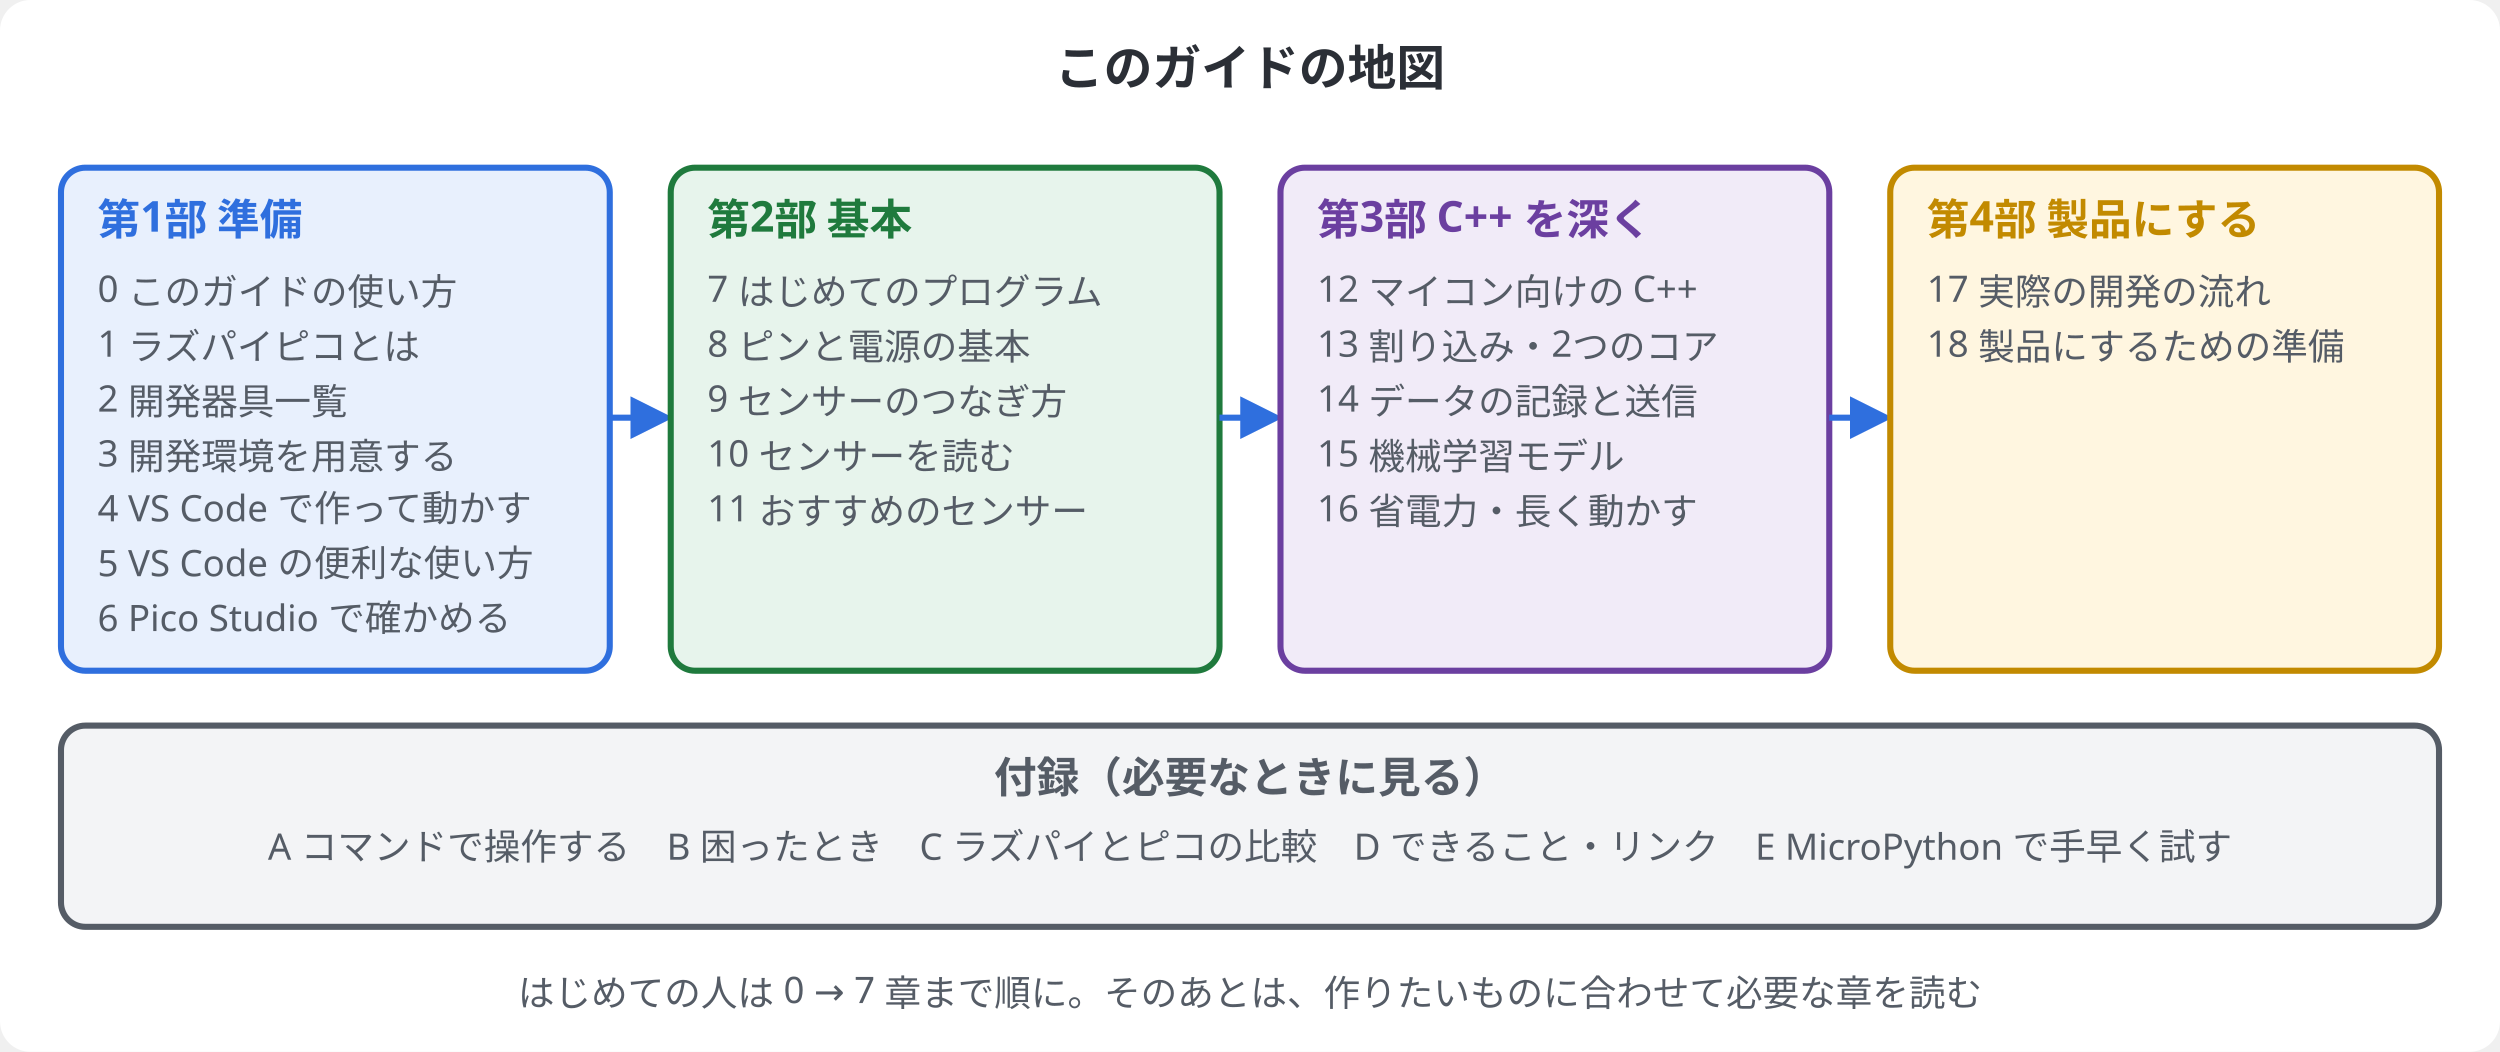
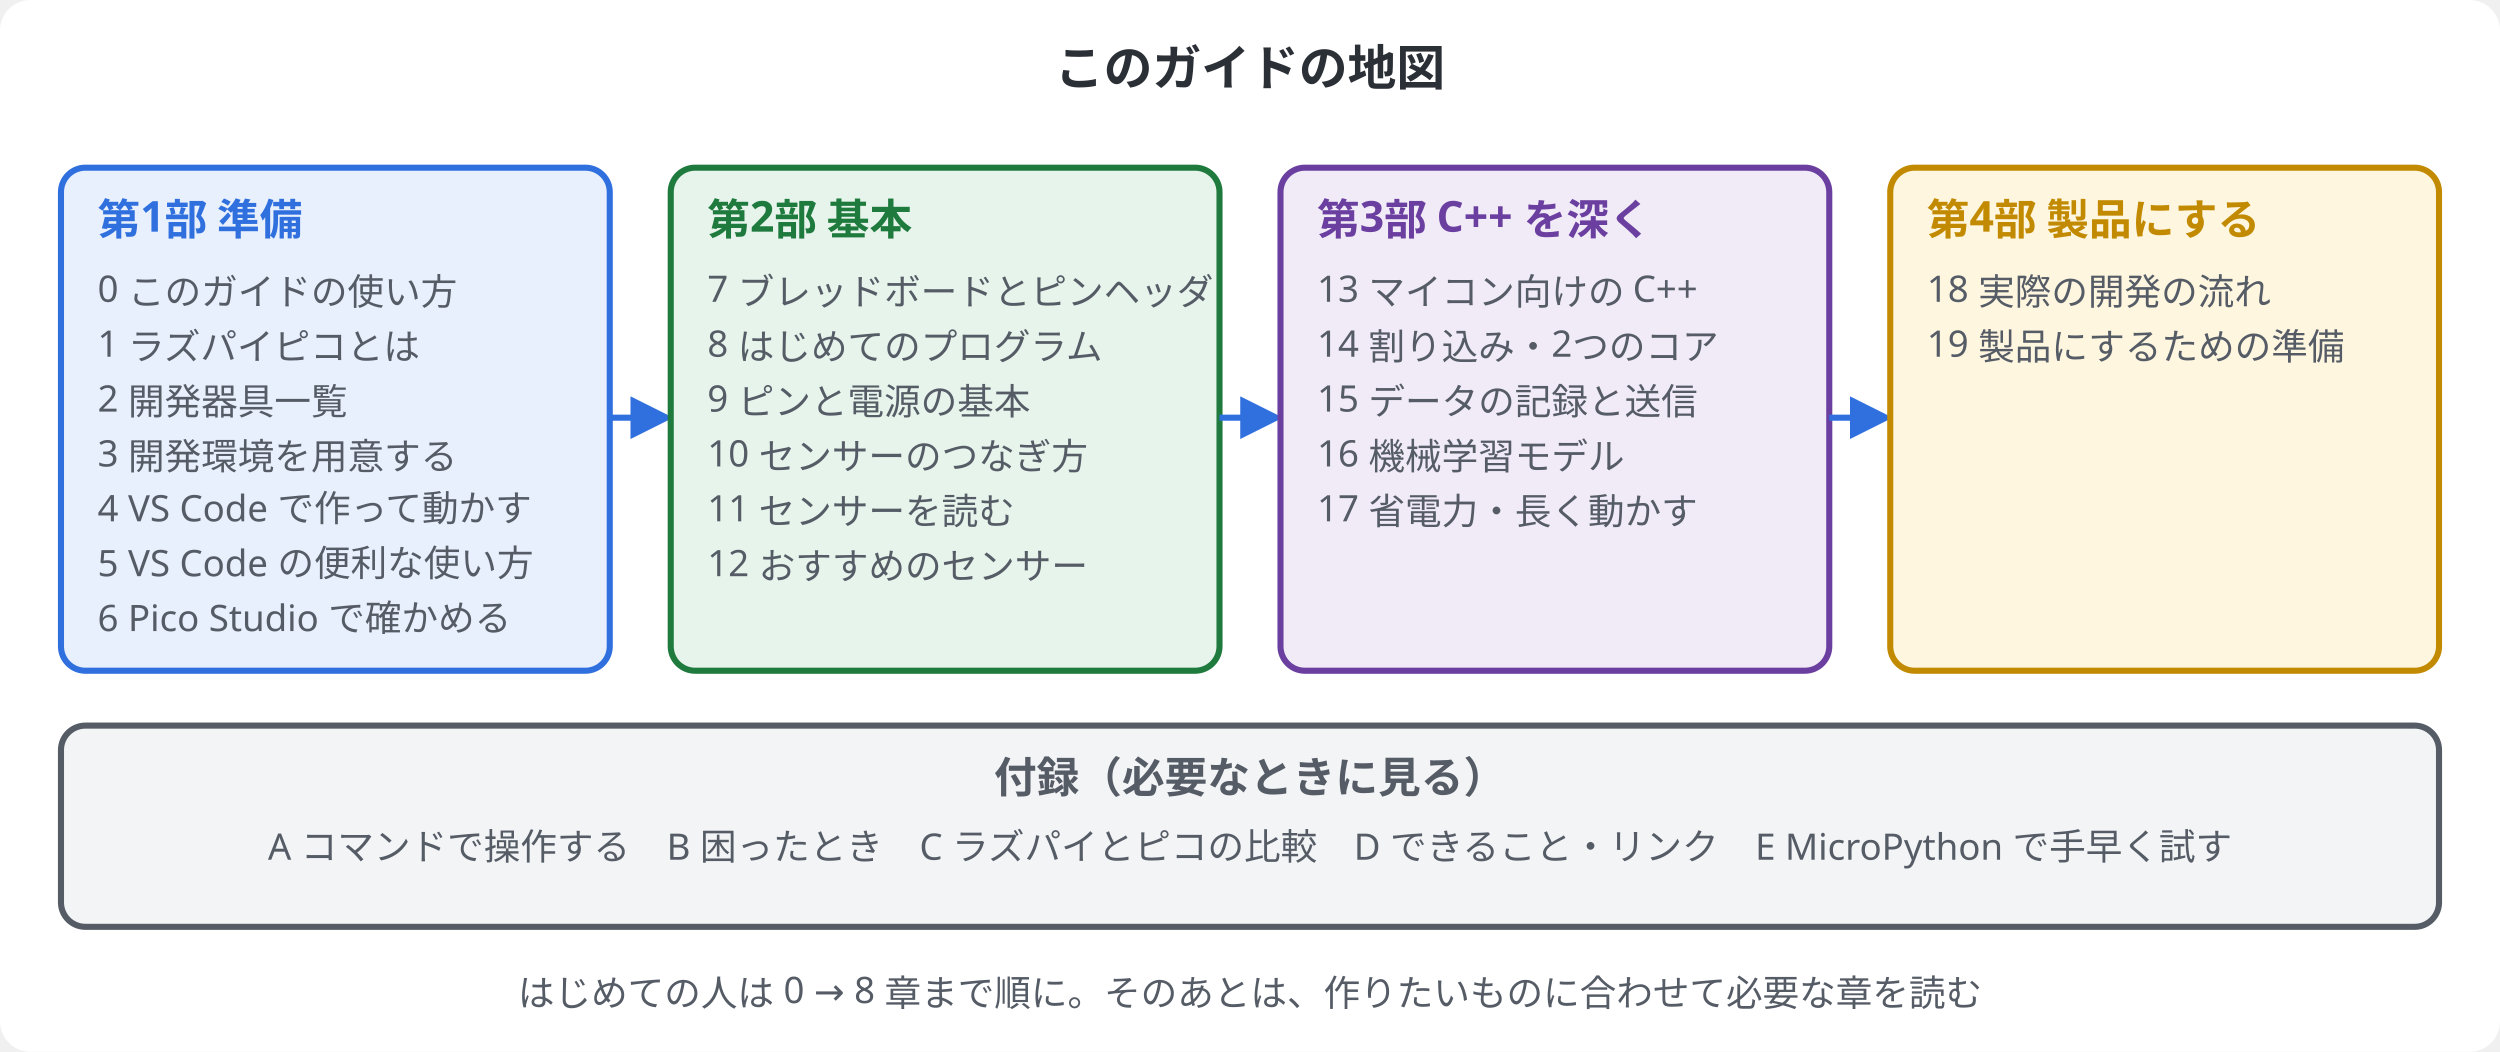
<svg xmlns="http://www.w3.org/2000/svg" viewBox="0 0 820 345" font-family="system-ui, 'Noto Sans JP', sans-serif" font-size="13">
  <defs>
    <marker id="ah-2f6fde" viewBox="0 0 10 10" refX="8" refY="5" markerWidth="7" markerHeight="7" orient="auto-start-reverse">
      <path d="M0 0 L10 5 L0 10 z" fill="#2f6fde" />
    </marker>
    <marker id="ah-555c66" viewBox="0 0 10 10" refX="8" refY="5" markerWidth="7" markerHeight="7" orient="auto-start-reverse">
      <path d="M0 0 L10 5 L0 10 z" fill="#555c66" />
    </marker>
    <marker id="ah-c28a00" viewBox="0 0 10 10" refX="8" refY="5" markerWidth="7" markerHeight="7" orient="auto-start-reverse">
      <path d="M0 0 L10 5 L0 10 z" fill="#c28a00" />
    </marker>
    <marker id="ah-1f7a3d" viewBox="0 0 10 10" refX="8" refY="5" markerWidth="7" markerHeight="7" orient="auto-start-reverse">
      <path d="M0 0 L10 5 L0 10 z" fill="#1f7a3d" />
    </marker>
    <marker id="ah-c0392b" viewBox="0 0 10 10" refX="8" refY="5" markerWidth="7" markerHeight="7" orient="auto-start-reverse">
      <path d="M0 0 L10 5 L0 10 z" fill="#c0392b" />
    </marker>
    <marker id="ah-6b3fa0" viewBox="0 0 10 10" refX="8" refY="5" markerWidth="7" markerHeight="7" orient="auto-start-reverse">
      <path d="M0 0 L10 5 L0 10 z" fill="#6b3fa0" />
    </marker>
  </defs>
  <rect width="820" height="345" rx="10" fill="#ffffff" />
  <text x="410.0" y="28" font-size="16" text-anchor="middle" font-weight="700" fill="#2b2f36">このガイドの地図</text>
  <rect x="20" y="55" width="180" height="165" rx="8" fill="#e8f0fd" stroke="#2f6fde" stroke-width="2" />
  <text x="32" y="77" font-size="14" text-anchor="start" font-weight="700" fill="#2f6fde">第1部 準備</text>
  <text x="32" y="99" font-size="12" text-anchor="start" fill="#555c66">0 このガイドの使い方</text>
  <text x="32" y="117" font-size="12" text-anchor="start" fill="#555c66">1 ラズパイピコとは</text>
  <text x="32" y="135" font-size="12" text-anchor="start" fill="#555c66">2 開発器具一覧</text>
  <text x="32" y="153" font-size="12" text-anchor="start" fill="#555c66">3 開発環境を用意する</text>
  <text x="32" y="171" font-size="12" text-anchor="start" fill="#555c66">4 VS Code で作って動かす</text>
  <text x="32" y="189" font-size="12" text-anchor="start" fill="#555c66">5 VS Code の便利な使い方</text>
  <text x="32" y="207" font-size="12" text-anchor="start" fill="#555c66">6 Pico Studio で確かめる</text>
  <path d="M200 137 L218 137" fill="none" stroke="#2f6fde" stroke-width="2" marker-end="url(#ah-2f6fde)" />
  <rect x="220" y="55" width="180" height="165" rx="8" fill="#e7f4ec" stroke="#1f7a3d" stroke-width="2" />
  <text x="232" y="77" font-size="14" text-anchor="start" font-weight="700" fill="#1f7a3d">第2部 基本</text>
-   <text x="232" y="99" font-size="12" text-anchor="start" fill="#555c66">7 はじめてのプログラム</text>
-   <text x="232" y="117" font-size="12" text-anchor="start" fill="#555c66">8 ピンと電源の基本</text>
-   <text x="232" y="135" font-size="12" text-anchor="start" fill="#555c66">9 センサーのつなぎ方</text>
-   <text x="232" y="153" font-size="12" text-anchor="start" fill="#555c66">10 センサーを読む</text>
-   <text x="232" y="171" font-size="12" text-anchor="start" fill="#555c66">11 おすすめのセンサー</text>
+   <text x="232" y="99" font-size="12" text-anchor="start" fill="#555c66">7 ブレッドボードとピンヘッダ</text>
+   <text x="232" y="117" font-size="12" text-anchor="start" fill="#555c66">8 はじめてのプログラム</text>
+   <text x="232" y="135" font-size="12" text-anchor="start" fill="#555c66">9 ピンと電源の基本</text>
+   <text x="232" y="153" font-size="12" text-anchor="start" fill="#555c66">10 センサーのつなぎ方</text>
+   <text x="232" y="171" font-size="12" text-anchor="start" fill="#555c66">11 センサーを読む</text>
+   <text x="232" y="189" font-size="12" text-anchor="start" fill="#555c66">12 おすすめのセンサー</text>
  <path d="M400 137 L418 137" fill="none" stroke="#2f6fde" stroke-width="2" marker-end="url(#ah-2f6fde)" />
  <rect x="420" y="55" width="180" height="165" rx="8" fill="#f1ebf8" stroke="#6b3fa0" stroke-width="2" />
  <text x="432" y="77" font-size="14" text-anchor="start" font-weight="700" fill="#6b3fa0">第3部 C++ を深く</text>
-   <text x="432" y="99" font-size="12" text-anchor="start" fill="#555c66">12 マイコン向けの C++</text>
-   <text x="432" y="117" font-size="12" text-anchor="start" fill="#555c66">13 割り込み・2つのコア</text>
-   <text x="432" y="135" font-size="12" text-anchor="start" fill="#555c66">14 データの記録と送信</text>
-   <text x="432" y="153" font-size="12" text-anchor="start" fill="#555c66">15 機械学習モデル</text>
-   <text x="432" y="171" font-size="12" text-anchor="start" fill="#555c66">16 省電力・長く動かす</text>
+   <text x="432" y="99" font-size="12" text-anchor="start" fill="#555c66">13 マイコン向けの C++</text>
+   <text x="432" y="117" font-size="12" text-anchor="start" fill="#555c66">14 割り込み・2つのコア</text>
+   <text x="432" y="135" font-size="12" text-anchor="start" fill="#555c66">15 データの記録と送信</text>
+   <text x="432" y="153" font-size="12" text-anchor="start" fill="#555c66">16 機械学習モデル</text>
+   <text x="432" y="171" font-size="12" text-anchor="start" fill="#555c66">17 省電力・長く動かす</text>
  <path d="M600 137 L618 137" fill="none" stroke="#2f6fde" stroke-width="2" marker-end="url(#ah-2f6fde)" />
  <rect x="620" y="55" width="180" height="165" rx="8" fill="#fff6e0" stroke="#c28a00" stroke-width="2" />
  <text x="632" y="77" font-size="14" text-anchor="start" font-weight="700" fill="#c28a00">第4部 製品にする</text>
-   <text x="632" y="99" font-size="12" text-anchor="start" fill="#555c66">17 実際の開発の流れ</text>
-   <text x="632" y="117" font-size="12" text-anchor="start" fill="#555c66">18 製品にするための準備</text>
+   <text x="632" y="99" font-size="12" text-anchor="start" fill="#555c66">18 実際の開発の流れ</text>
+   <text x="632" y="117" font-size="12" text-anchor="start" fill="#555c66">19 製品にするための準備</text>
  <rect x="20" y="238" width="780" height="66" rx="8" fill="#f3f4f6" stroke="#555c66" stroke-width="2" />
  <text x="410.0" y="260" font-size="14" text-anchor="middle" font-weight="700" fill="#555c66">付録（必要なときに見る）</text>
  <text x="410.0" y="282" font-size="12" text-anchor="middle" fill="#555c66">A コマンドで操作する　B 困ったとき　C ラズパイとピコの比較　D できること・リンク　E MicroPython で手早く試す</text>
-   <text x="410" y="330" font-size="12" text-anchor="middle" fill="#555c66">はじめての人は 0 → 7 章まで順に。そのあとは、作りたいものに合わせて必要な章を読む</text>
+   <text x="410" y="330" font-size="12" text-anchor="middle" fill="#555c66">はじめての人は 0 → 8 章まで順に。そのあとは、作りたいものに合わせて必要な章を読む</text>
</svg>
